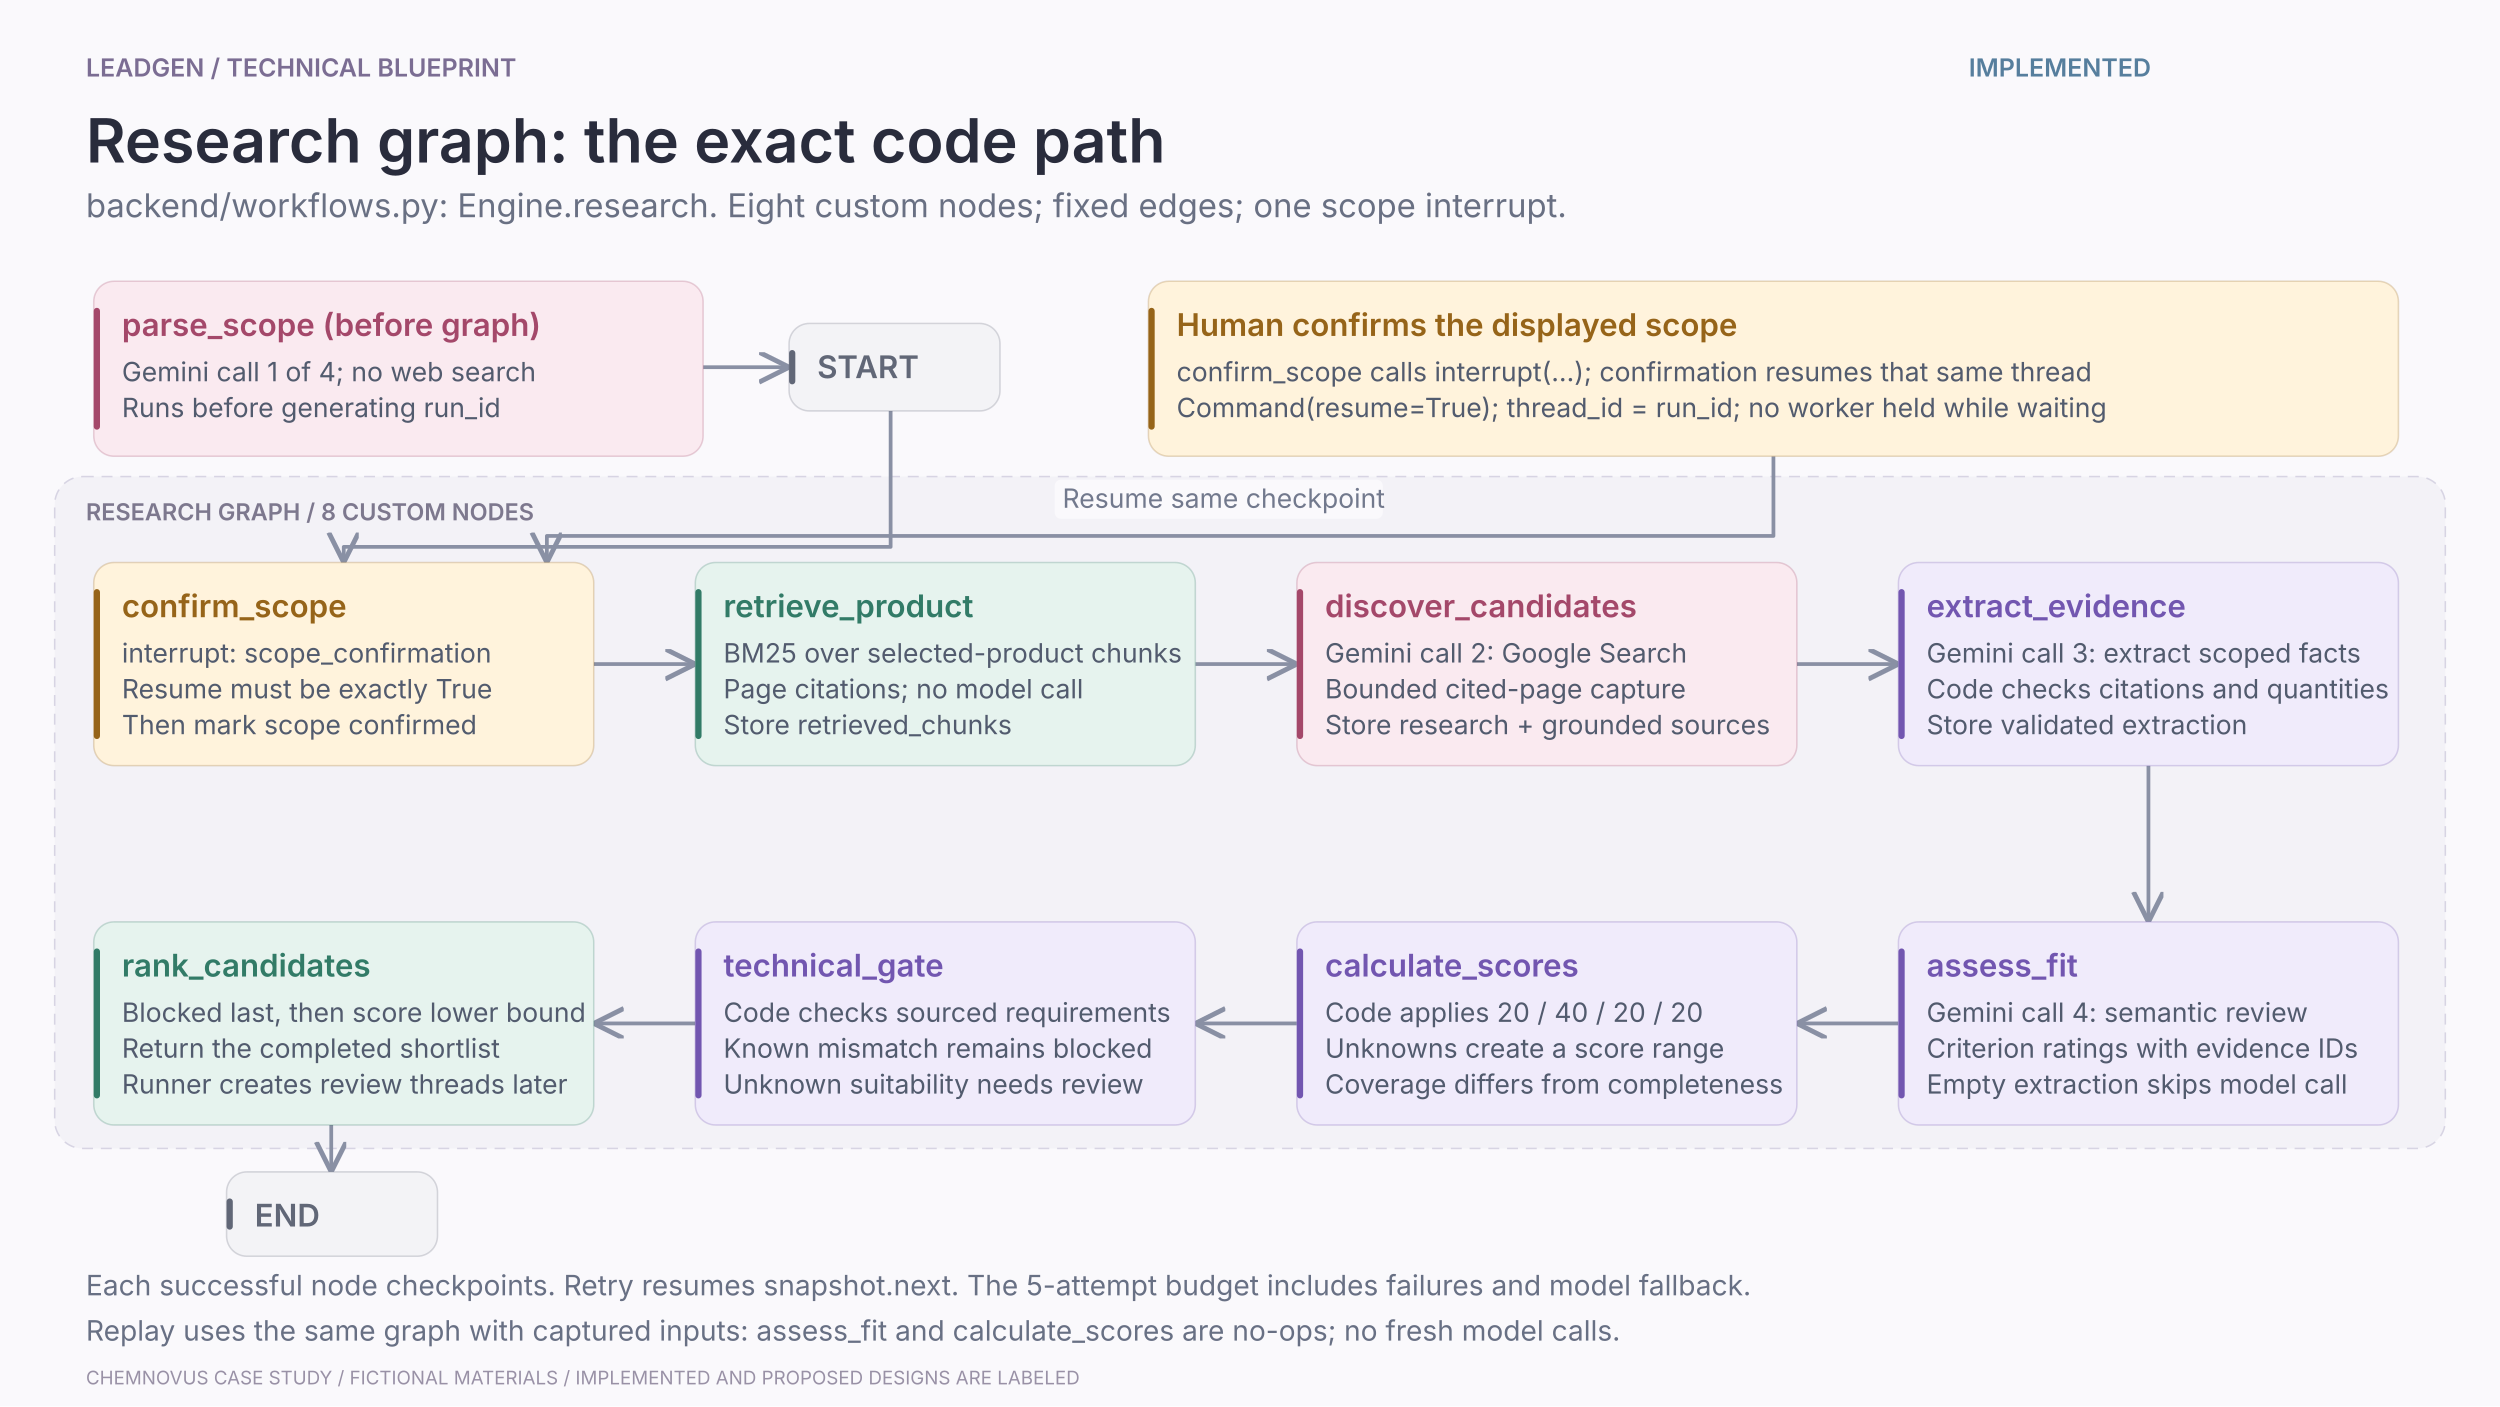
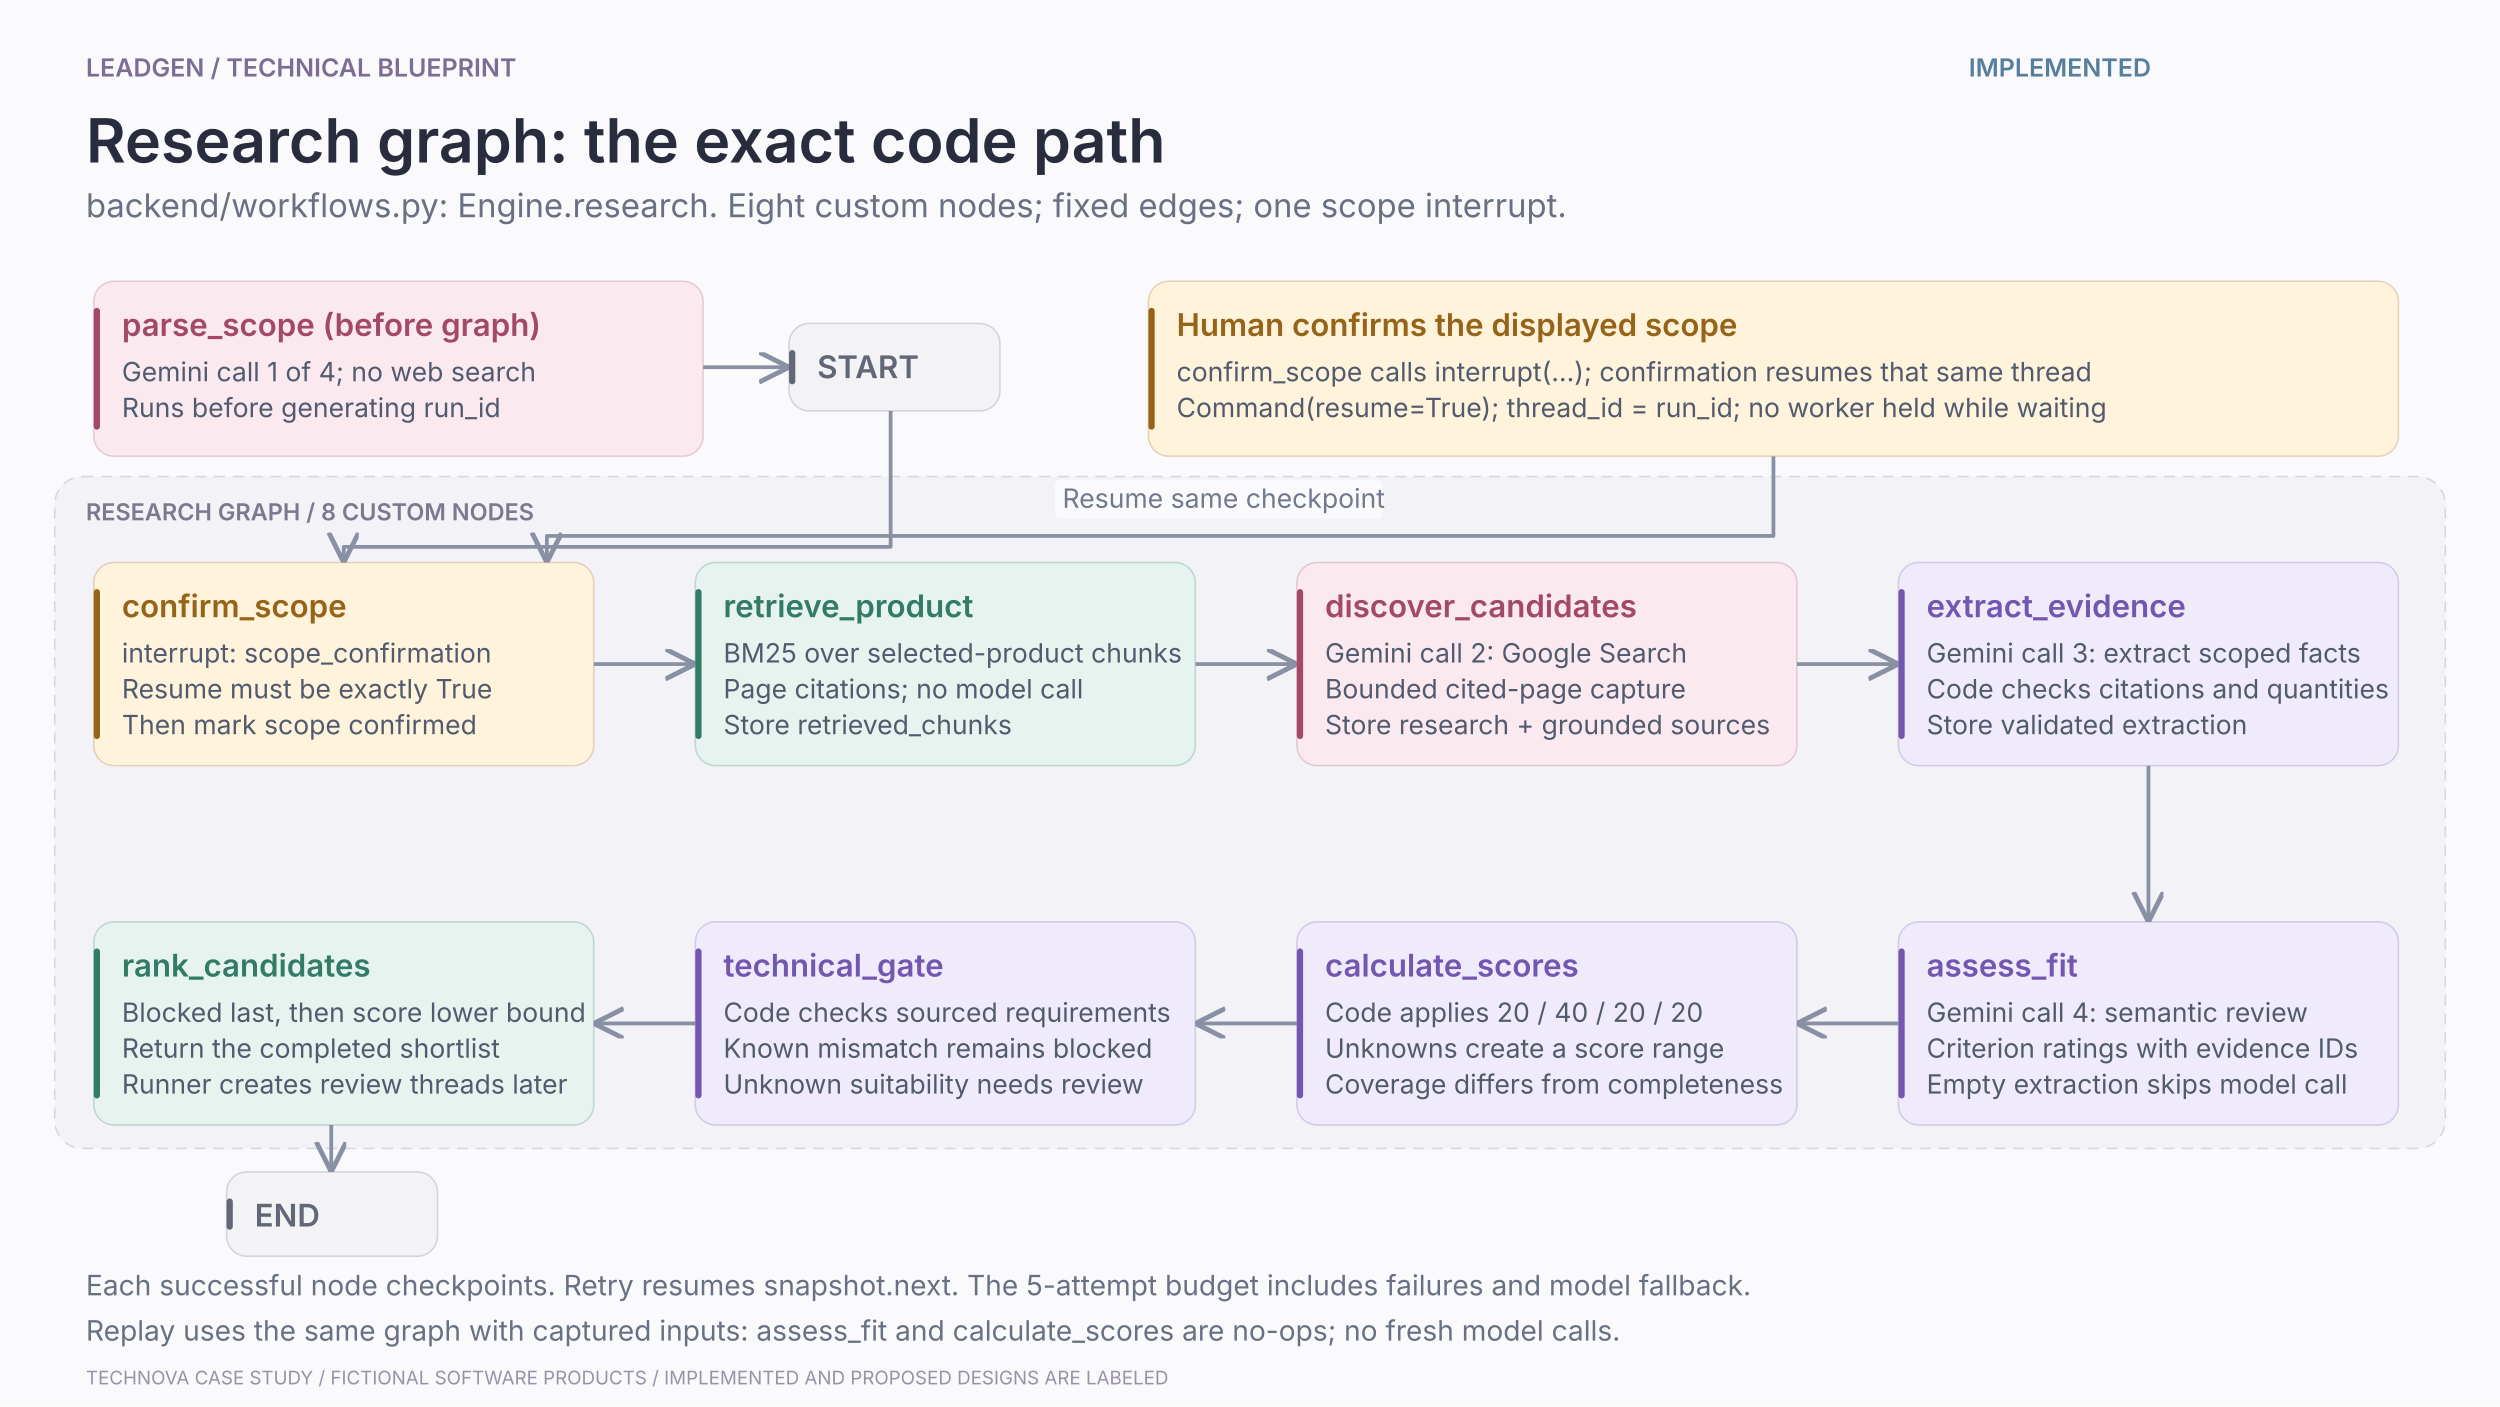
<svg xmlns="http://www.w3.org/2000/svg" width="1600" height="900" viewBox="0 0 1600 900" role="img" aria-labelledby="title desc">
  <defs>
    <marker id="arrow" markerWidth="9" markerHeight="9" refX="8" refY="4" orient="auto" markerUnits="strokeWidth">
      <path d="M0,0 L8,4 L0,8" fill="none" stroke="#8990a4" stroke-width="1.3" />
    </marker>
  </defs>
  <g font-family="Inter, Arial, sans-serif">
    <rect width="1600" height="900" fill="#faf9fc" />
    <text x="55" y="49" fill="#7b6d93" font-size="16" font-weight="600">
      <tspan x="55" dy="0">LEADGEN / TECHNICAL BLUEPRINT</tspan>
    </text>
    <text x="55" y="104" fill="#292c3c" font-size="39" font-weight="600">
      <tspan x="55" dy="0">Research graph: the exact code path</tspan>
    </text>
    <text x="55" y="139" fill="#697083" font-size="21" font-weight="400">
      <tspan x="55" dy="0">backend/workflows.py: Engine.research. Eight custom nodes; fixed edges; one scope interrupt.</tspan>
    </text>
    <text x="1260" y="49" fill="#567e9d" font-size="16" font-weight="600">
      <tspan x="1260" dy="0">IMPLEMENTED</tspan>
    </text>
    <rect x="35" y="305" width="1530" height="430" rx="18" fill="#f3f2f7" stroke="#d7d4e3" stroke-dasharray="7 5" />
    <text x="55" y="333" fill="#7d788e" font-size="15" font-weight="600">
      <tspan x="55" dy="0">RESEARCH GRAPH / 8 CUSTOM NODES</tspan>
    </text>
    <polyline points="450,235 505,235" fill="none" stroke="#8990a4" stroke-width="2.4" stroke-linejoin="round" marker-end="url(#arrow)" />
    <polyline points="570,263 570,350 220,350 220,360" fill="none" stroke="#8990a4" stroke-width="2.4" stroke-linejoin="round" marker-end="url(#arrow)" />
    <polyline points="1135,292 1135,343 350,343 350,360" fill="none" stroke="#8990a4" stroke-width="2.4" stroke-linejoin="round" marker-end="url(#arrow)" />
    <rect x="675" y="307" width="210" height="25" rx="4" fill="#faf9fc" />
    <text x="680" y="325" fill="#72798d" font-size="17" font-weight="400">
      <tspan x="680" dy="0">Resume same checkpoint</tspan>
    </text>
    <polyline points="380,425 445,425" fill="none" stroke="#8990a4" stroke-width="2.4" stroke-linejoin="round" marker-end="url(#arrow)" />
    <polyline points="765,425 830,425" fill="none" stroke="#8990a4" stroke-width="2.4" stroke-linejoin="round" marker-end="url(#arrow)" />
    <polyline points="1150,425 1215,425" fill="none" stroke="#8990a4" stroke-width="2.4" stroke-linejoin="round" marker-end="url(#arrow)" />
    <polyline points="1375,490 1375,590" fill="none" stroke="#8990a4" stroke-width="2.4" stroke-linejoin="round" marker-end="url(#arrow)" />
    <polyline points="1215,655 1150,655" fill="none" stroke="#8990a4" stroke-width="2.4" stroke-linejoin="round" marker-end="url(#arrow)" />
    <polyline points="830,655 765,655" fill="none" stroke="#8990a4" stroke-width="2.4" stroke-linejoin="round" marker-end="url(#arrow)" />
    <polyline points="445,655 380,655" fill="none" stroke="#8990a4" stroke-width="2.4" stroke-linejoin="round" marker-end="url(#arrow)" />
    <polyline points="212,720 212,750" fill="none" stroke="#8990a4" stroke-width="2.4" stroke-linejoin="round" marker-end="url(#arrow)" />
    <g data-node="parse_scope" data-x="60" data-y="180" data-w="390" data-h="112">
      <rect x="60" y="180" width="390" height="112" rx="13" fill="#faeaf0" stroke="#a4486a" stroke-opacity=".24" />
      <rect x="60" y="197" width="4" height="78" rx="2" fill="#a4486a" />
      <text x="78" y="215" fill="#a4486a" font-size="20" font-weight="600">
        <tspan x="78" dy="0">parse_scope (before graph)</tspan>
      </text>
      <text x="78" y="244" fill="#525b6e" font-size="17" font-weight="400">
        <tspan x="78" dy="0">Gemini call 1 of 4; no web search</tspan>
        <tspan x="78" dy="22.95">Runs before generating run_id</tspan>
      </text>
    </g>
    <g data-node="START" data-x="505" data-y="207" data-w="135" data-h="56">
      <rect x="505" y="207" width="135" height="56" rx="13" fill="#f3f3f6" stroke="#616777" stroke-opacity=".24" />
      <rect x="505" y="224" width="4" height="22" rx="2" fill="#616777" />
      <text x="523" y="242" fill="#616777" font-size="20" font-weight="600">
        <tspan x="523" dy="0">START</tspan>
      </text>
    </g>
    <g data-node="resume_scope" data-x="735" data-y="180" data-w="800" data-h="112">
      <rect x="735" y="180" width="800" height="112" rx="13" fill="#fff3dc" stroke="#966419" stroke-opacity=".24" />
      <rect x="735" y="197" width="4" height="78" rx="2" fill="#966419" />
      <text x="753" y="215" fill="#966419" font-size="20" font-weight="600">
        <tspan x="753" dy="0">Human confirms the displayed scope</tspan>
      </text>
      <text x="753" y="244" fill="#525b6e" font-size="17" font-weight="400">
        <tspan x="753" dy="0">confirm_scope calls interrupt(...); confirmation resumes that same thread</tspan>
        <tspan x="753" dy="22.95">Command(resume=True); thread_id = run_id; no worker held while waiting</tspan>
      </text>
    </g>
    <g data-node="confirm_scope" data-x="60" data-y="360" data-w="320" data-h="130">
      <rect x="60" y="360" width="320" height="130" rx="13" fill="#fff3dc" stroke="#966419" stroke-opacity=".24" />
      <rect x="60" y="377" width="4" height="96" rx="2" fill="#966419" />
      <text x="78" y="395" fill="#966419" font-size="20" font-weight="600">
        <tspan x="78" dy="0">confirm_scope</tspan>
      </text>
      <text x="78" y="424" fill="#525b6e" font-size="17" font-weight="400">
        <tspan x="78" dy="0">interrupt: scope_confirmation</tspan>
        <tspan x="78" dy="22.95">Resume must be exactly True</tspan>
        <tspan x="78" dy="22.95">Then mark scope confirmed</tspan>
      </text>
    </g>
    <g data-node="retrieve_product" data-x="445" data-y="360" data-w="320" data-h="130">
      <rect x="445" y="360" width="320" height="130" rx="13" fill="#e6f3ee" stroke="#327b67" stroke-opacity=".24" />
      <rect x="445" y="377" width="4" height="96" rx="2" fill="#327b67" />
      <text x="463" y="395" fill="#327b67" font-size="20" font-weight="600">
        <tspan x="463" dy="0">retrieve_product</tspan>
      </text>
      <text x="463" y="424" fill="#525b6e" font-size="17" font-weight="400">
        <tspan x="463" dy="0">BM25 over selected-product chunks</tspan>
        <tspan x="463" dy="22.95">Page citations; no model call</tspan>
        <tspan x="463" dy="22.95">Store retrieved_chunks</tspan>
      </text>
    </g>
    <g data-node="discover_candidates" data-x="830" data-y="360" data-w="320" data-h="130">
      <rect x="830" y="360" width="320" height="130" rx="13" fill="#faeaf0" stroke="#a4486a" stroke-opacity=".24" />
      <rect x="830" y="377" width="4" height="96" rx="2" fill="#a4486a" />
      <text x="848" y="395" fill="#a4486a" font-size="20" font-weight="600">
        <tspan x="848" dy="0">discover_candidates</tspan>
      </text>
      <text x="848" y="424" fill="#525b6e" font-size="17" font-weight="400">
        <tspan x="848" dy="0">Gemini call 2: Google Search</tspan>
        <tspan x="848" dy="22.95">Bounded cited-page capture</tspan>
        <tspan x="848" dy="22.95">Store research + grounded sources</tspan>
      </text>
    </g>
    <g data-node="extract_evidence" data-x="1215" data-y="360" data-w="320" data-h="130">
      <rect x="1215" y="360" width="320" height="130" rx="13" fill="#f0ebfb" stroke="#7256b0" stroke-opacity=".24" />
      <rect x="1215" y="377" width="4" height="96" rx="2" fill="#7256b0" />
      <text x="1233" y="395" fill="#7256b0" font-size="20" font-weight="600">
        <tspan x="1233" dy="0">extract_evidence</tspan>
      </text>
      <text x="1233" y="424" fill="#525b6e" font-size="17" font-weight="400">
        <tspan x="1233" dy="0">Gemini call 3: extract scoped facts</tspan>
        <tspan x="1233" dy="22.95">Code checks citations and quantities</tspan>
        <tspan x="1233" dy="22.95">Store validated extraction</tspan>
      </text>
    </g>
    <g data-node="assess_fit" data-x="1215" data-y="590" data-w="320" data-h="130">
      <rect x="1215" y="590" width="320" height="130" rx="13" fill="#f0ebfb" stroke="#7256b0" stroke-opacity=".24" />
      <rect x="1215" y="607" width="4" height="96" rx="2" fill="#7256b0" />
      <text x="1233" y="625" fill="#7256b0" font-size="20" font-weight="600">
        <tspan x="1233" dy="0">assess_fit</tspan>
      </text>
      <text x="1233" y="654" fill="#525b6e" font-size="17" font-weight="400">
        <tspan x="1233" dy="0">Gemini call 4: semantic review</tspan>
        <tspan x="1233" dy="22.95">Criterion ratings with evidence IDs</tspan>
        <tspan x="1233" dy="22.95">Empty extraction skips model call</tspan>
      </text>
    </g>
    <g data-node="calculate_scores" data-x="830" data-y="590" data-w="320" data-h="130">
      <rect x="830" y="590" width="320" height="130" rx="13" fill="#f0ebfb" stroke="#7256b0" stroke-opacity=".24" />
      <rect x="830" y="607" width="4" height="96" rx="2" fill="#7256b0" />
      <text x="848" y="625" fill="#7256b0" font-size="20" font-weight="600">
        <tspan x="848" dy="0">calculate_scores</tspan>
      </text>
      <text x="848" y="654" fill="#525b6e" font-size="17" font-weight="400">
        <tspan x="848" dy="0">Code applies 20 / 40 / 20 / 20</tspan>
        <tspan x="848" dy="22.95">Unknowns create a score range</tspan>
        <tspan x="848" dy="22.95">Coverage differs from completeness</tspan>
      </text>
    </g>
    <g data-node="technical_gate" data-x="445" data-y="590" data-w="320" data-h="130">
      <rect x="445" y="590" width="320" height="130" rx="13" fill="#f0ebfb" stroke="#7256b0" stroke-opacity=".24" />
      <rect x="445" y="607" width="4" height="96" rx="2" fill="#7256b0" />
      <text x="463" y="625" fill="#7256b0" font-size="20" font-weight="600">
        <tspan x="463" dy="0">technical_gate</tspan>
      </text>
      <text x="463" y="654" fill="#525b6e" font-size="17" font-weight="400">
        <tspan x="463" dy="0">Code checks sourced requirements</tspan>
        <tspan x="463" dy="22.95">Known mismatch remains blocked</tspan>
        <tspan x="463" dy="22.95">Unknown suitability needs review</tspan>
      </text>
    </g>
    <g data-node="rank_candidates" data-x="60" data-y="590" data-w="320" data-h="130">
      <rect x="60" y="590" width="320" height="130" rx="13" fill="#e6f3ee" stroke="#327b67" stroke-opacity=".24" />
      <rect x="60" y="607" width="4" height="96" rx="2" fill="#327b67" />
      <text x="78" y="625" fill="#327b67" font-size="20" font-weight="600">
        <tspan x="78" dy="0">rank_candidates</tspan>
      </text>
      <text x="78" y="654" fill="#525b6e" font-size="17" font-weight="400">
        <tspan x="78" dy="0">Blocked last, then score lower bound</tspan>
        <tspan x="78" dy="22.95">Return the completed shortlist</tspan>
        <tspan x="78" dy="22.95">Runner creates review threads later</tspan>
      </text>
    </g>
    <g data-node="END" data-x="145" data-y="750" data-w="135" data-h="54">
      <rect x="145" y="750" width="135" height="54" rx="13" fill="#f3f3f6" stroke="#616777" stroke-opacity=".24" />
      <rect x="145" y="767" width="4" height="20" rx="2" fill="#616777" />
      <text x="163" y="785" fill="#616777" font-size="20" font-weight="600">
        <tspan x="163" dy="0">END</tspan>
      </text>
    </g>
    <text x="55" y="829" fill="#687084" font-size="18" font-weight="400">
      <tspan x="55" dy="0">Each successful node checkpoints. Retry resumes snapshot.next. The 5-attempt budget includes failures and model fallback.</tspan>
    </text>
    <text x="55" y="858" fill="#687084" font-size="18" font-weight="400">
      <tspan x="55" dy="0">Replay uses the same graph with captured inputs: assess_fit and calculate_scores are no-ops; no fresh model calls.</tspan>
    </text>
    <text x="55" y="886" fill="#9991a6" font-size="12" font-weight="400">
-       <tspan x="55" dy="0">CHEMNOVUS CASE STUDY / FICTIONAL MATERIALS / IMPLEMENTED AND PROPOSED DESIGNS ARE LABELED</tspan>
+       <tspan x="55" dy="0">TECHNOVA CASE STUDY / FICTIONAL SOFTWARE PRODUCTS / IMPLEMENTED AND PROPOSED DESIGNS ARE LABELED</tspan>
    </text>
  </g>
</svg>
